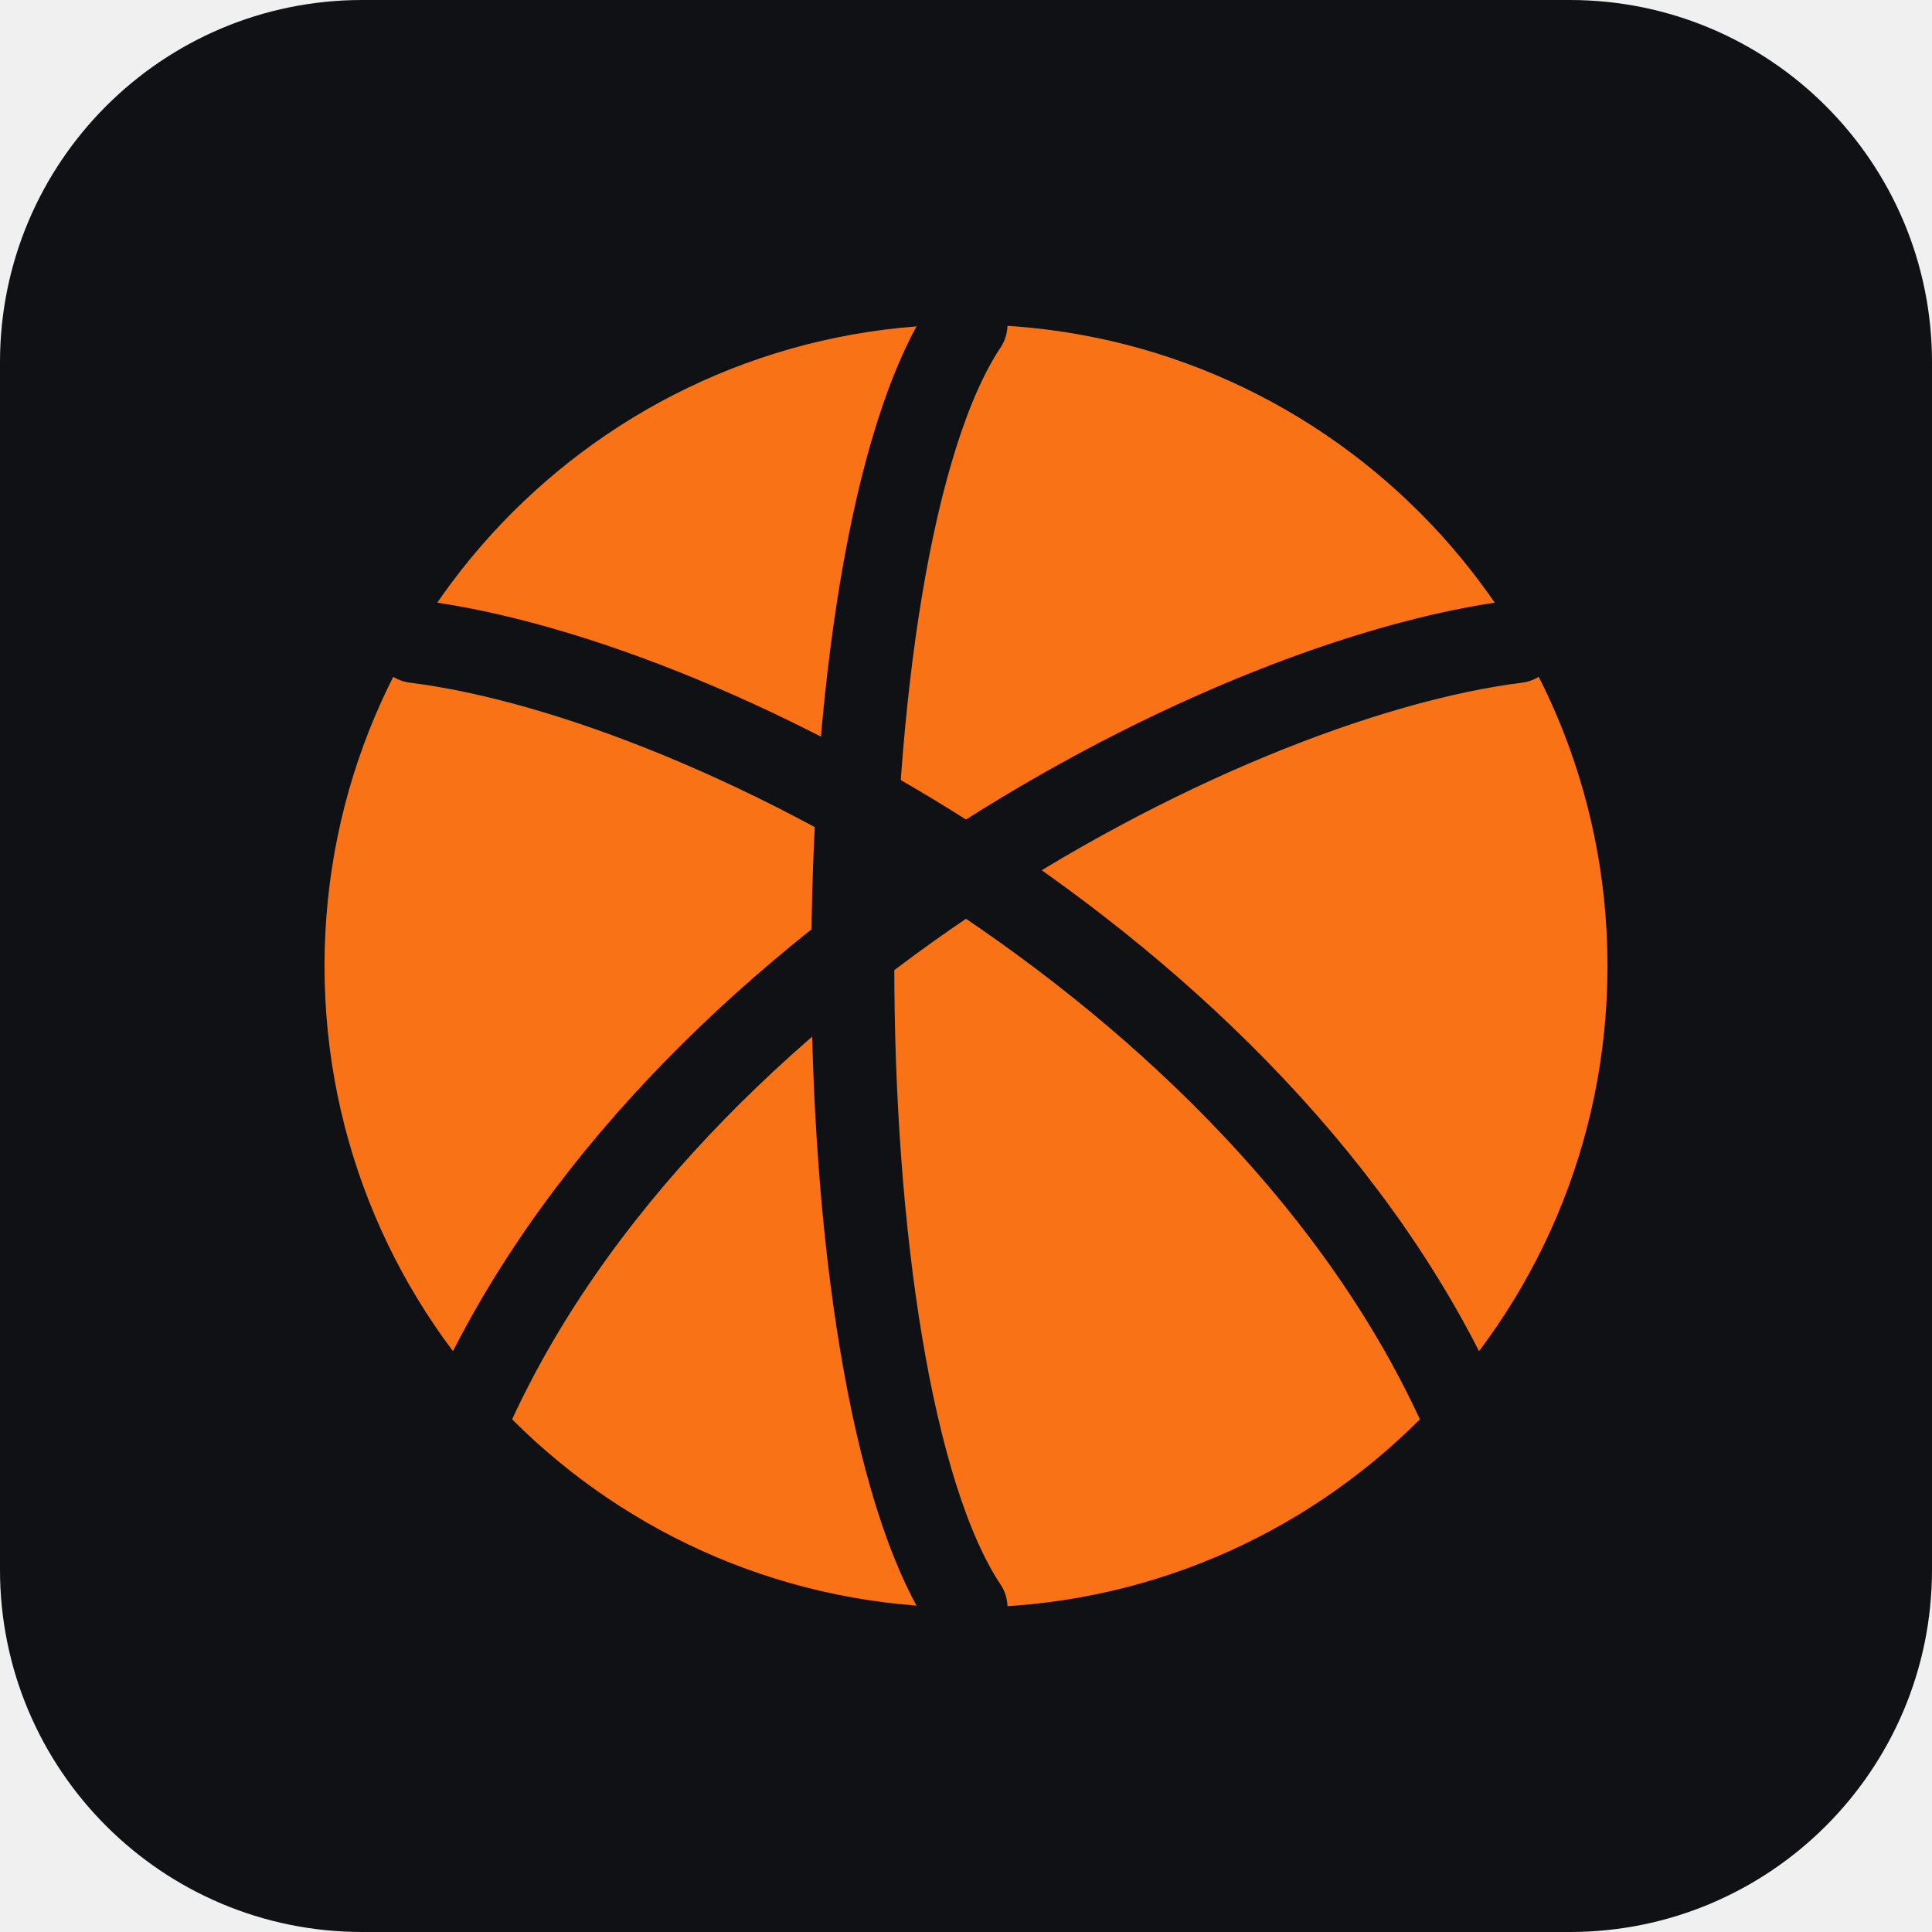
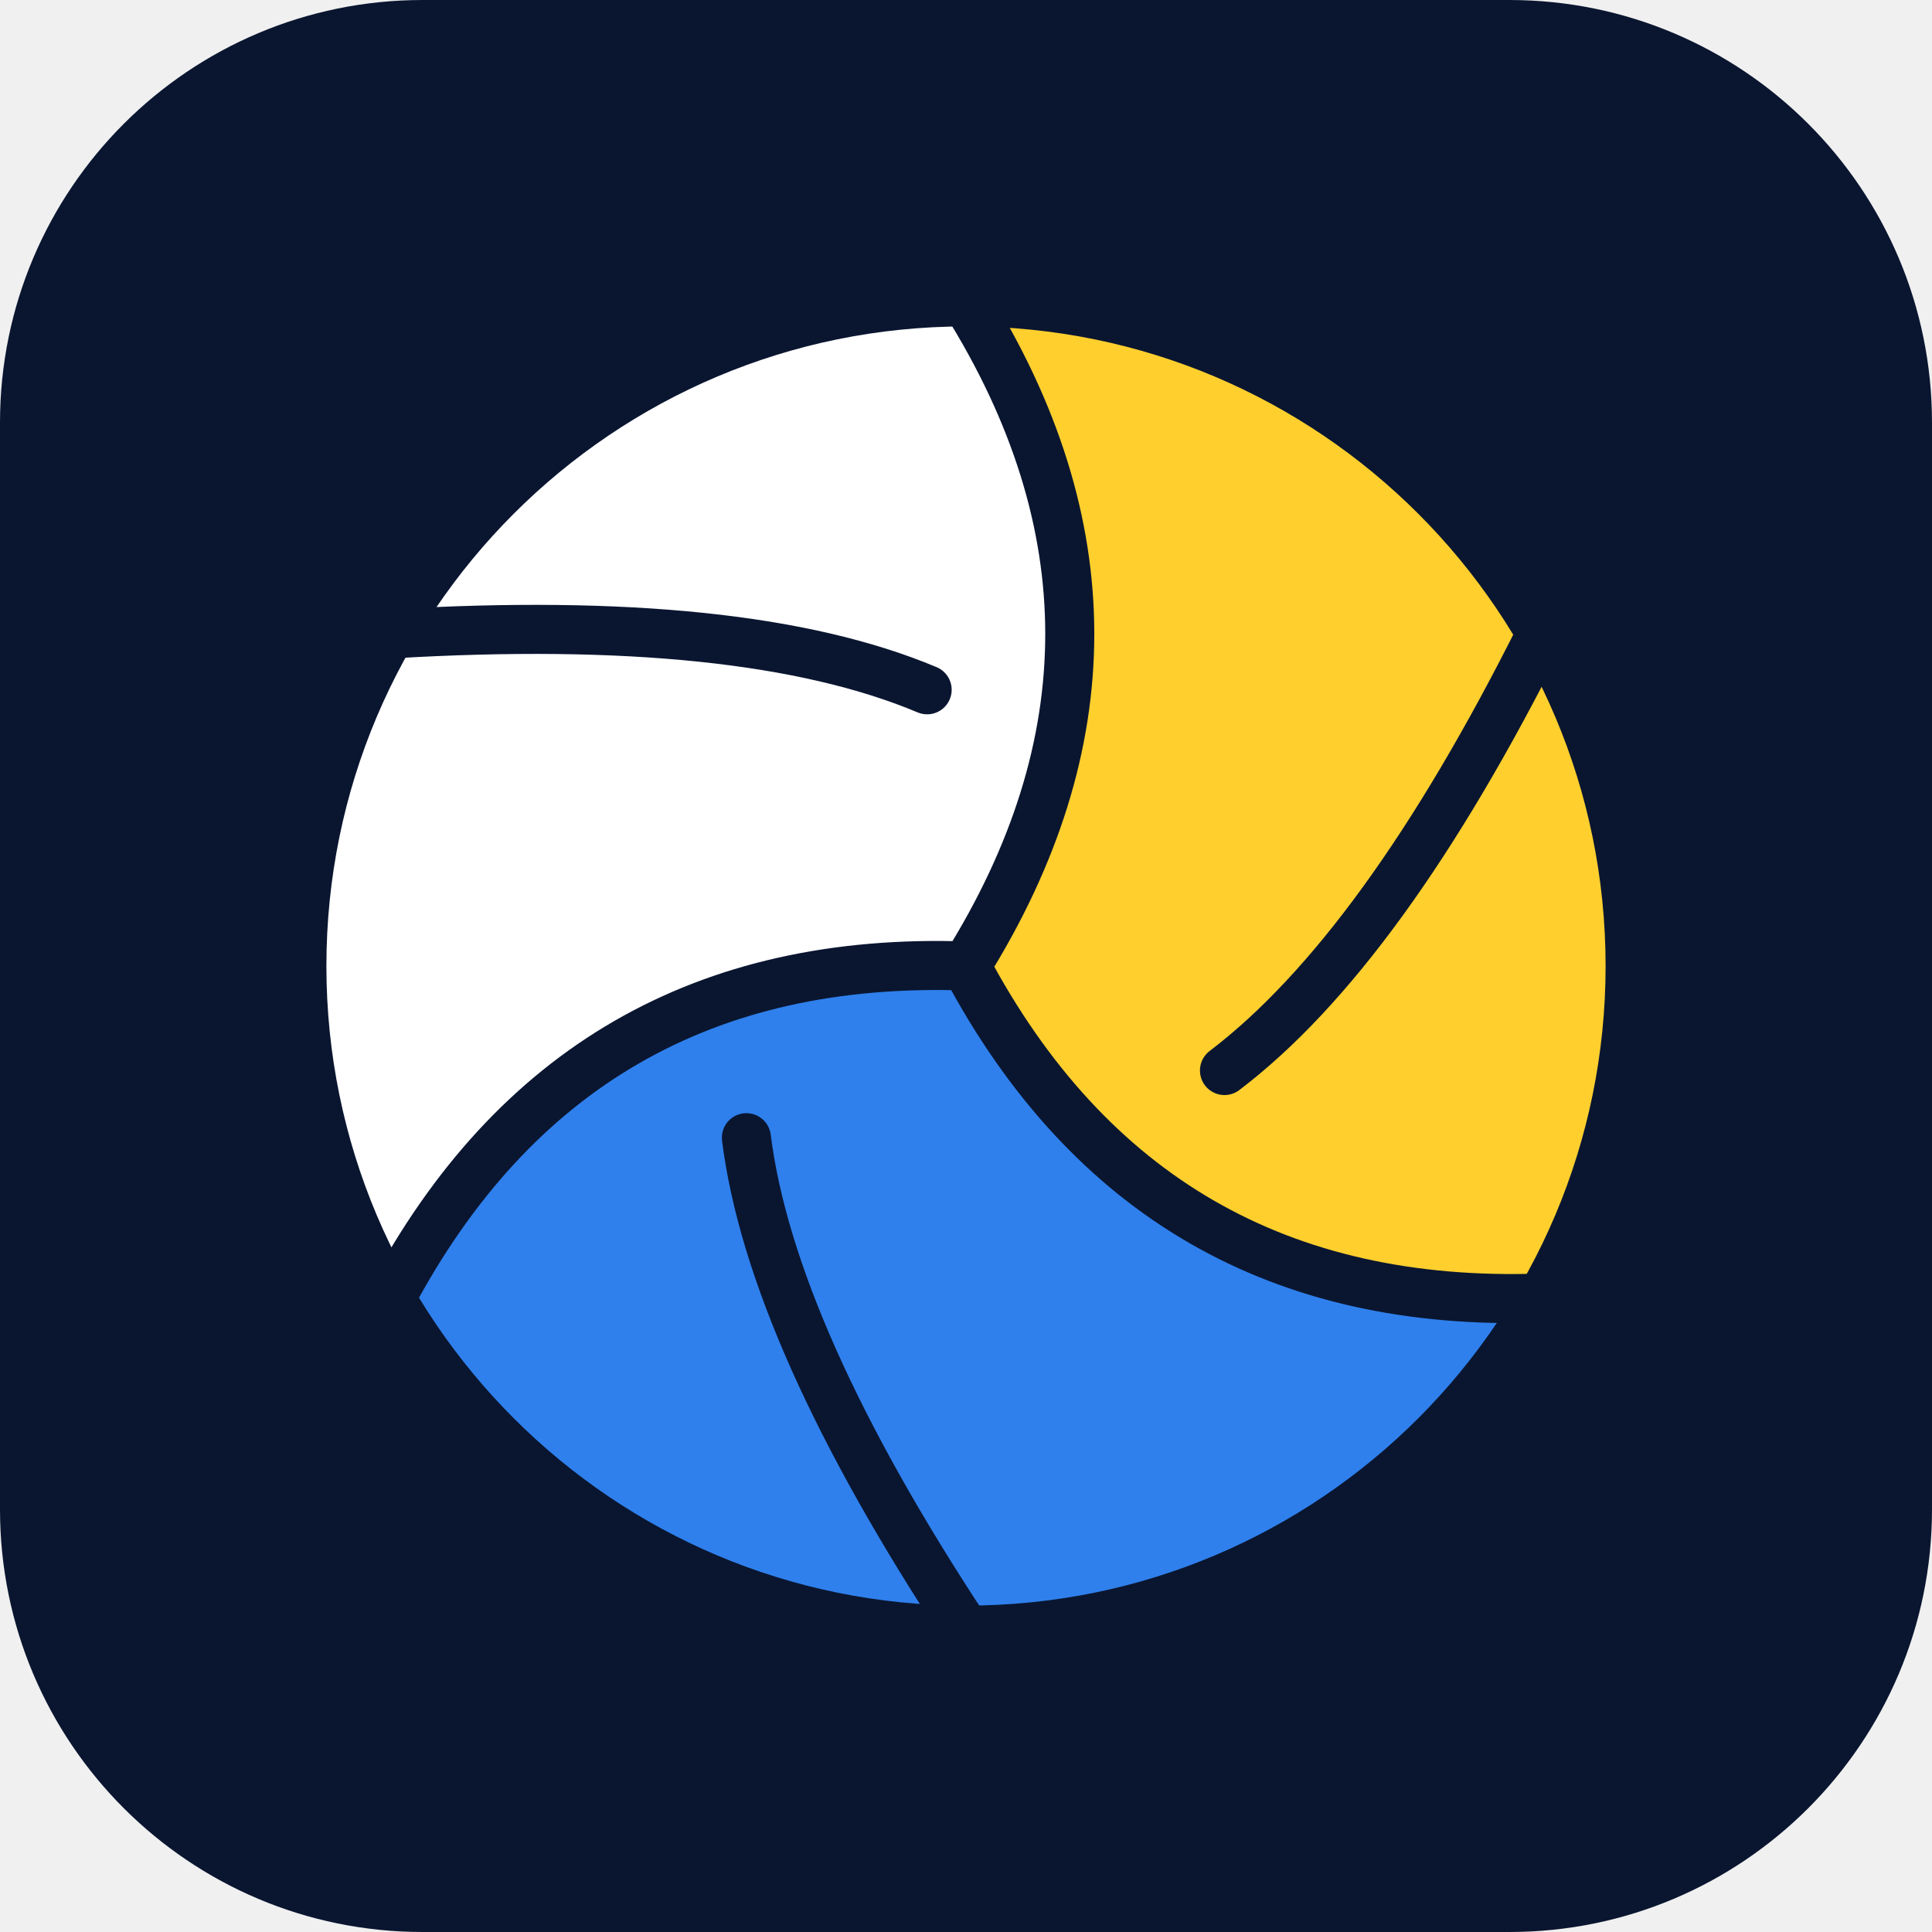
<svg xmlns="http://www.w3.org/2000/svg" viewBox="0 0 512 512">
-   <rect width="512" height="512" rx="96" fill="#0f1115" />
-   <circle cx="256" cy="256" r="170" fill="#f97316" />
-   <path d="M256 86c-40 60-40 280 0 340M110 170c80 10 230 90 280 210M402 170c-80 10-230 90-280 210" stroke="#0f1115" stroke-width="22" fill="none" stroke-linecap="round" />
+   <rect width="512" height="512" rx="112" fill="#0a1630" />
+   <circle cx="256" cy="256" r="182" fill="#0a1630" />
+   <path d="M256.0 256.0 Q311.0 168.0 256.0 80.0 A176 176 0 0 1 408.4 344.0 Q304.7 347.6 256.0 256.0Z" fill="#ffcf2e" />
+   <path d="M256.0 256.0 Q304.7 347.6 408.4 344.0 A176 176 0 0 1 103.6 344.0 Q152.3 252.4 256.0 256.0Z" fill="#2f80ed" />
+   <path d="M256.0 256.0 Q152.3 252.4 103.6 344.0 A176 176 0 0 1 256.0 80.0 Q311.0 168.0 256.0 256.0Z" fill="#ffffff" />
+   <path d="M256.0 256.0 Q311.0 168.0 256.0 80.0 M408.4 168.0 Q366.5 251.8 324.5 283.7 M256.0 256.0 Q304.7 347.6 408.4 344.0 M256.0 432.0 Q204.4 353.8 197.8 301.5 M256.0 256.0 Q152.3 252.4 103.6 344.0 M103.6 168.0 Q197.2 162.4 245.7 182.8" fill="none" stroke="#0a1630" stroke-width="13" stroke-linecap="round" />
+   <circle cx="256" cy="256" r="176" fill="none" stroke="#0a1630" stroke-width="13" />
</svg>
